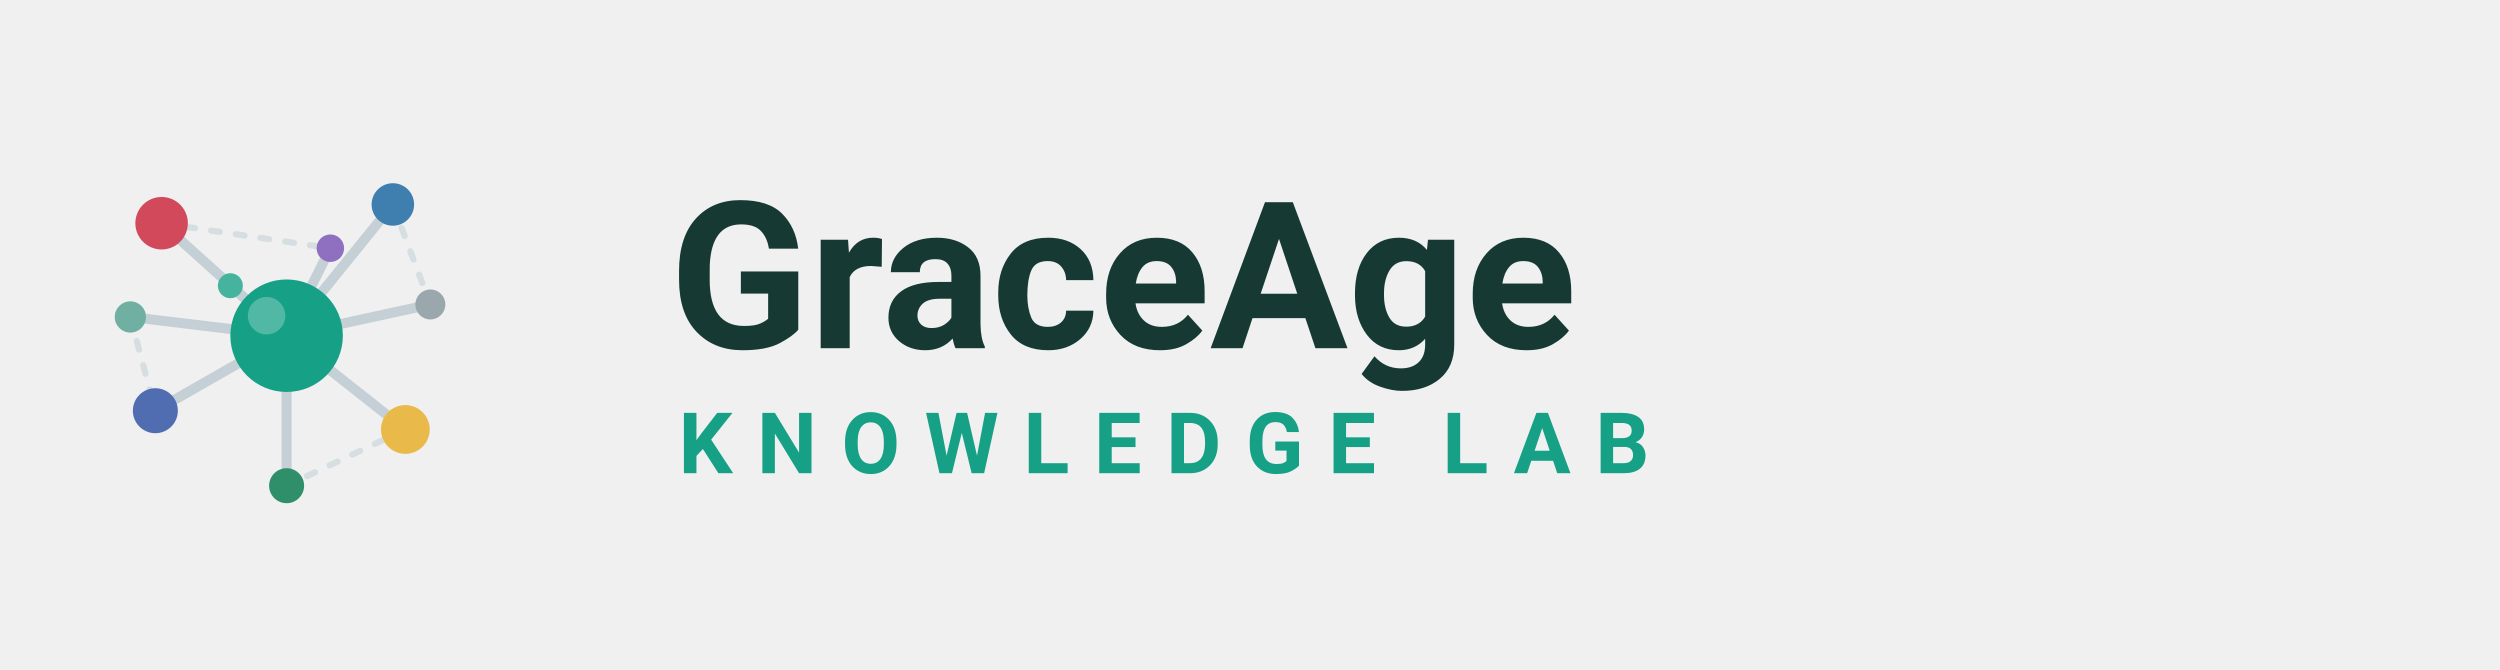
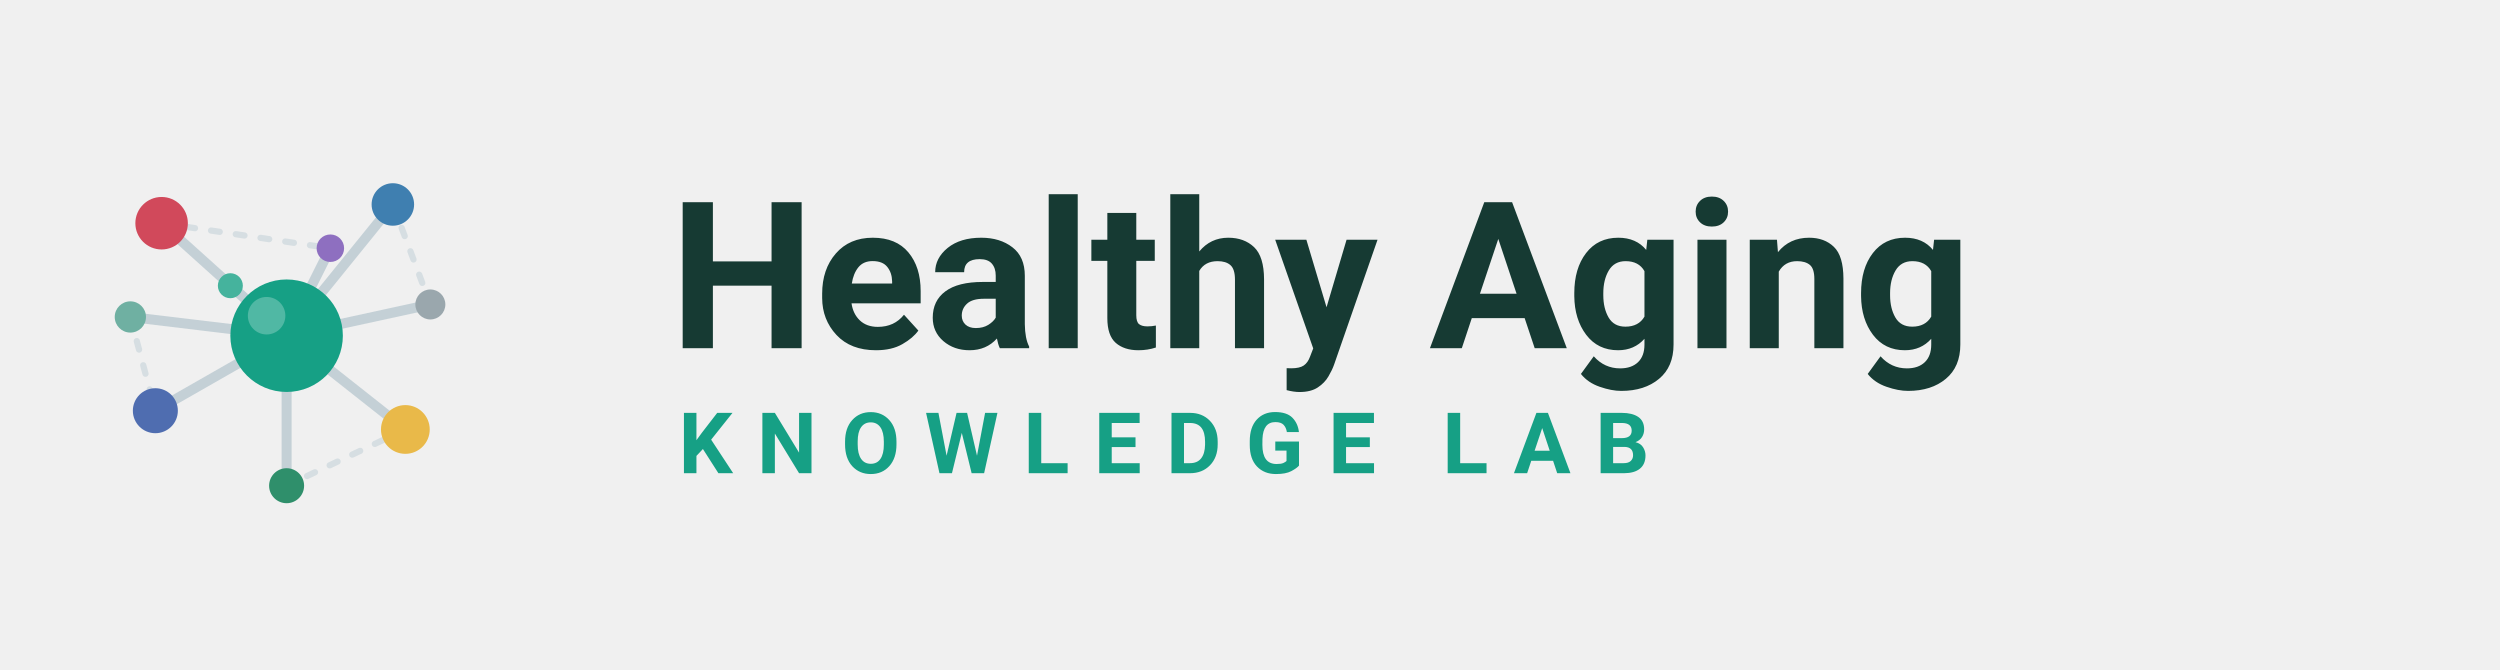
- <svg xmlns="http://www.w3.org/2000/svg" viewBox="0 0 560 150" width="560" height="150" role="img" aria-label="GraceAge Knowledge Lab">
+ <svg xmlns="http://www.w3.org/2000/svg" viewBox="0 0 560 150" width="560" height="150" role="img" aria-label="Healthy Aging Knowledge Lab">
  <g transform="translate(18,29) scale(1.40)">
    <g stroke="#d6dee2" stroke-width="1" stroke-linecap="round" stroke-dasharray="1.4 2.6">
      <path d="M13 15 L40 19" />
      <path d="M52 48 L33 57" />
      <path d="M50 12 L56 28" />
      <path d="M8 30 L12 45" />
    </g>
    <g stroke="#c4d0d6" stroke-width="1.6" stroke-linecap="round">
      <path d="M33 33 L13 15" />
      <path d="M33 33 L50 12" />
      <path d="M33 33 L56 28" />
      <path d="M33 33 L52 48" />
      <path d="M33 33 L33 57" />
      <path d="M33 33 L12 45" />
      <path d="M33 33 L8 30" />
      <path d="M33 33 L40 19" />
      <path d="M33 33 L24 25" />
    </g>
    <circle cx="13" cy="15" r="4.2" fill="#d1495b" />
    <circle cx="50" cy="12" r="3.4" fill="#3f7fb0" />
    <circle cx="56" cy="28" r="2.4" fill="#9aa7ad" />
    <circle cx="52" cy="48" r="3.9" fill="#e9b949" />
    <circle cx="33" cy="57" r="2.8" fill="#2f8f6b" />
    <circle cx="12" cy="45" r="3.6" fill="#4f6db0" />
    <circle cx="8" cy="30" r="2.5" fill="#6fb0a2" />
    <circle cx="40" cy="19" r="2.2" fill="#8e6fc0" />
    <circle cx="24" cy="25" r="2.0" fill="#45b39d" />
    <circle cx="33" cy="33" r="9" fill="#16a085" />
    <circle cx="29.8" cy="29.8" r="3" fill="#ffffff" opacity="0.25" />
  </g>
-   <text x="150" y="78" font-family="-apple-system, Segoe UI, Roboto, system-ui, sans-serif" font-size="46" font-weight="700" fill="#163a33">GraceAge</text>
+   <text x="150" y="78" font-family="-apple-system, Segoe UI, Roboto, system-ui, sans-serif" font-size="46" font-weight="700" fill="#163a33">Healthy Aging</text>
  <text x="152" y="106" font-family="-apple-system, Segoe UI, Roboto, system-ui, sans-serif" font-size="19" font-weight="600" letter-spacing="5.5" fill="#16a085">KNOWLEDGE LAB</text>
</svg>
